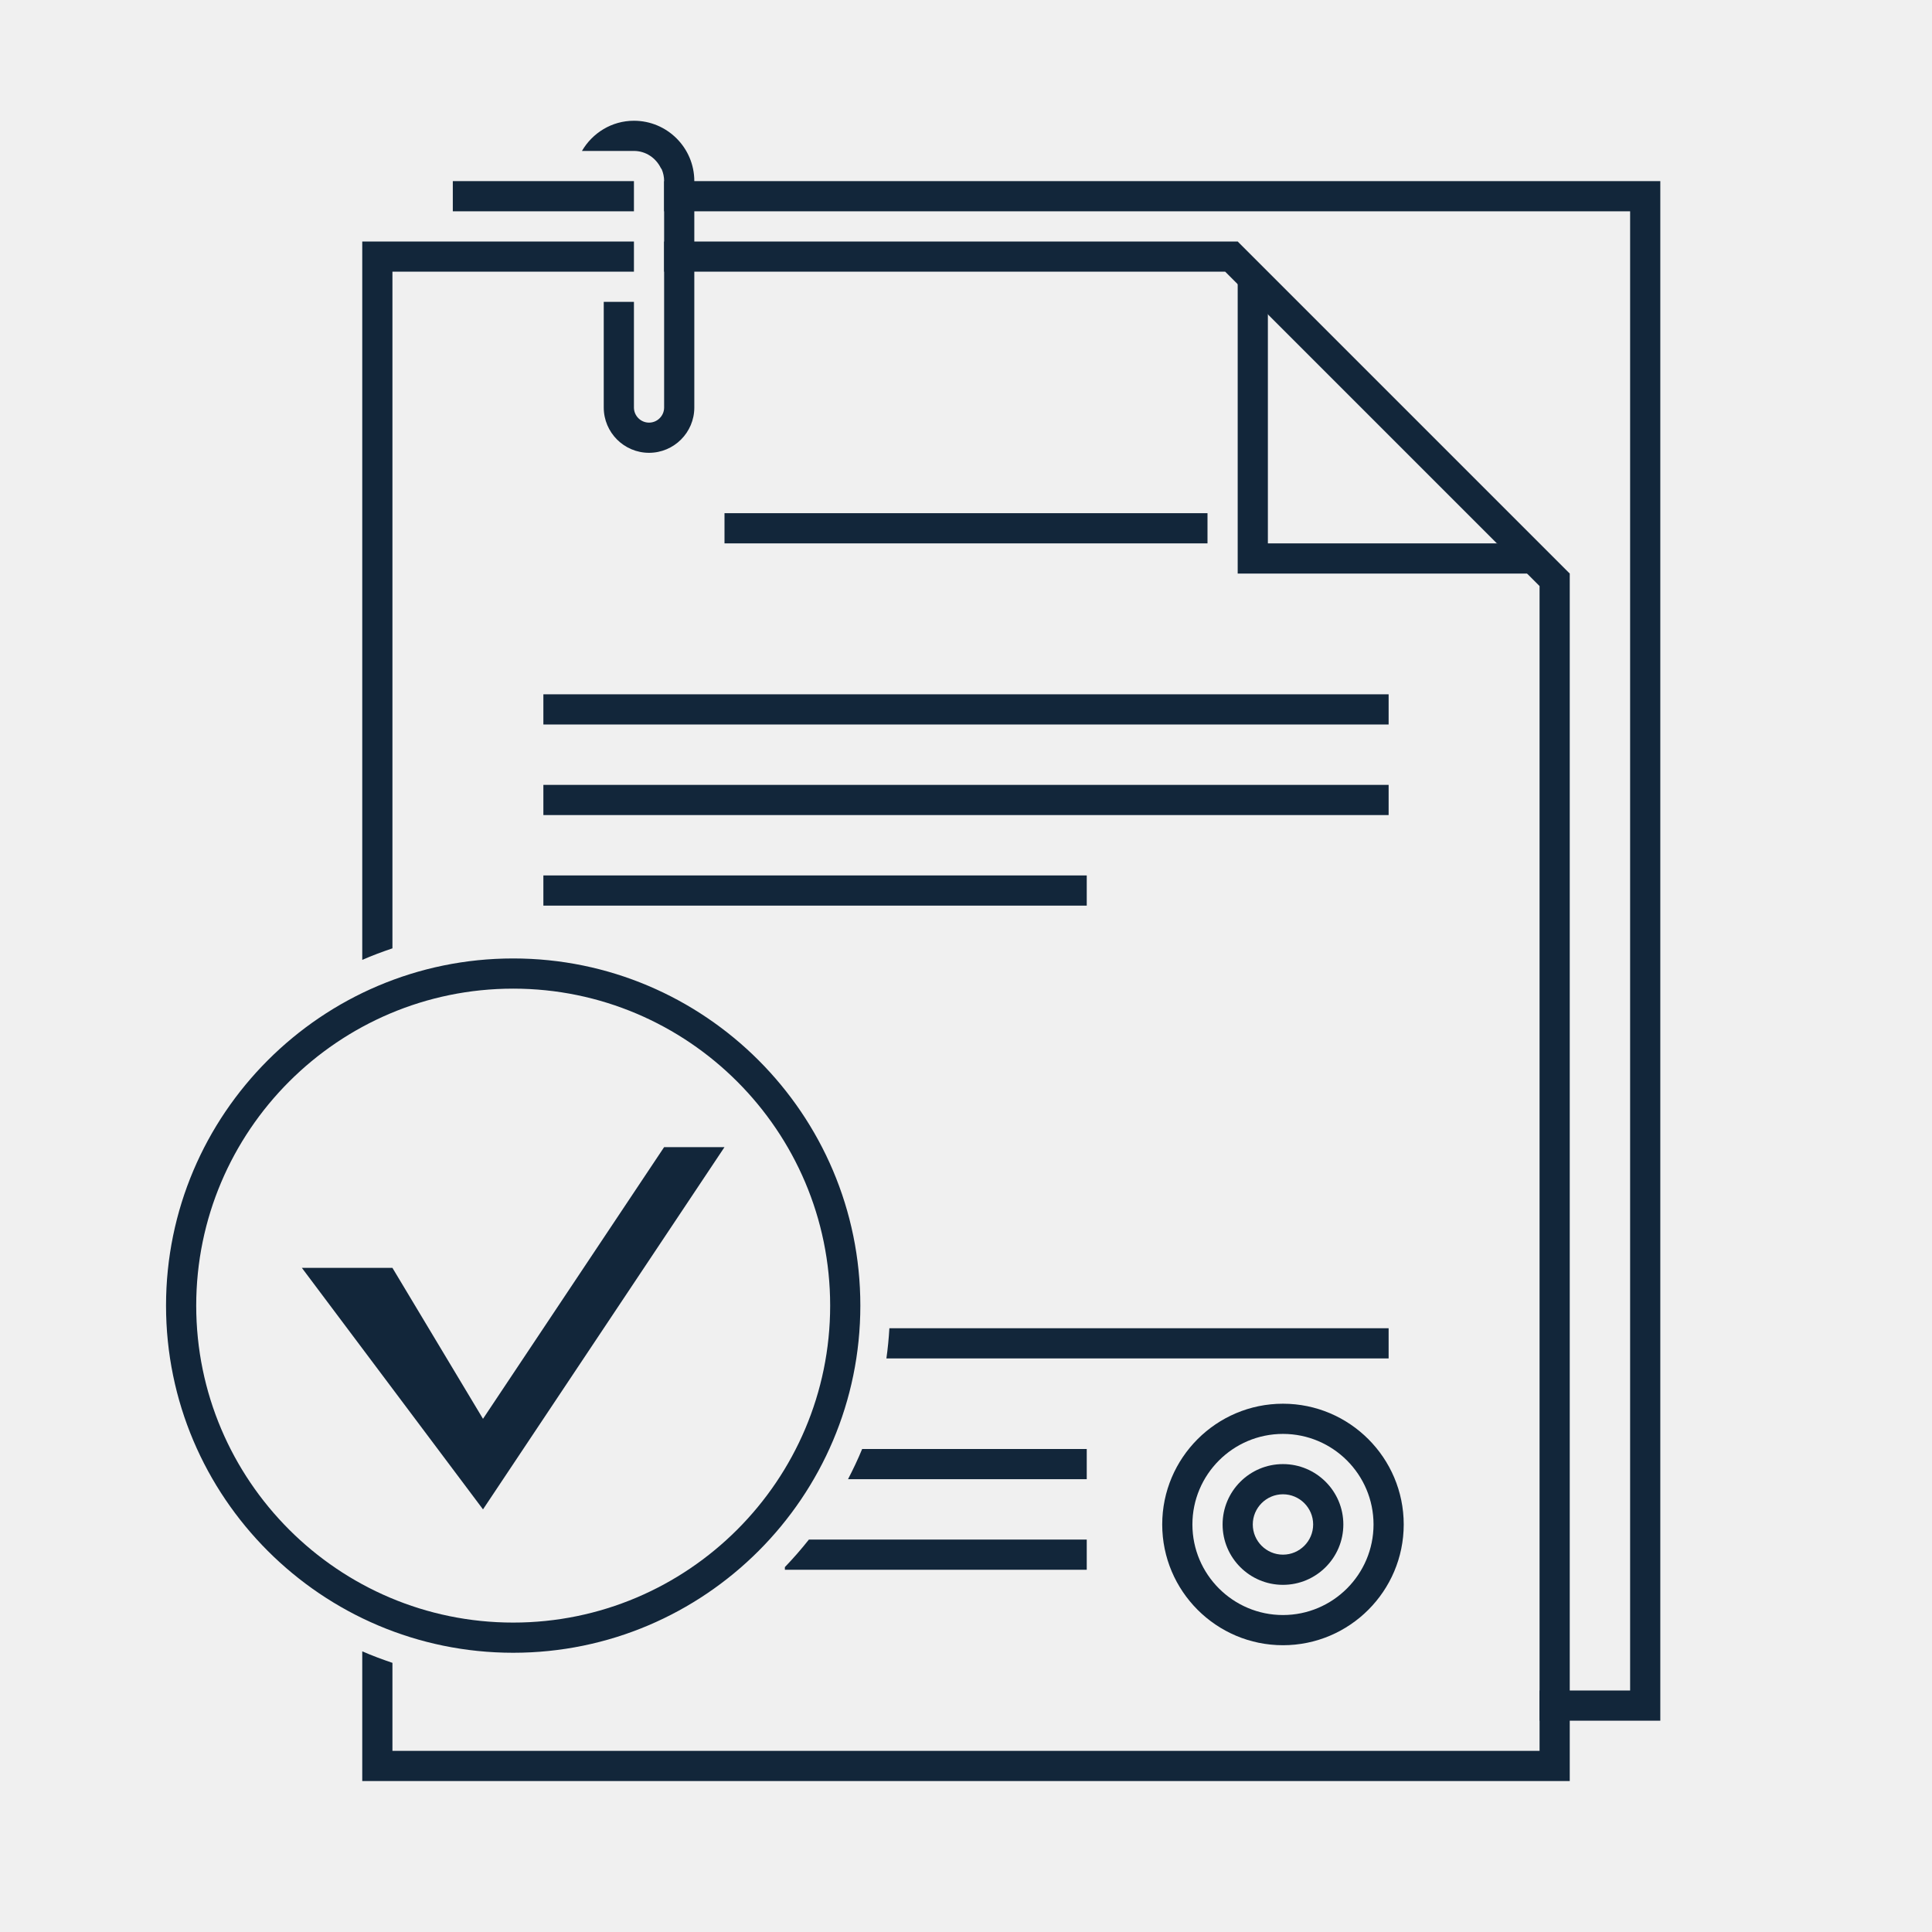
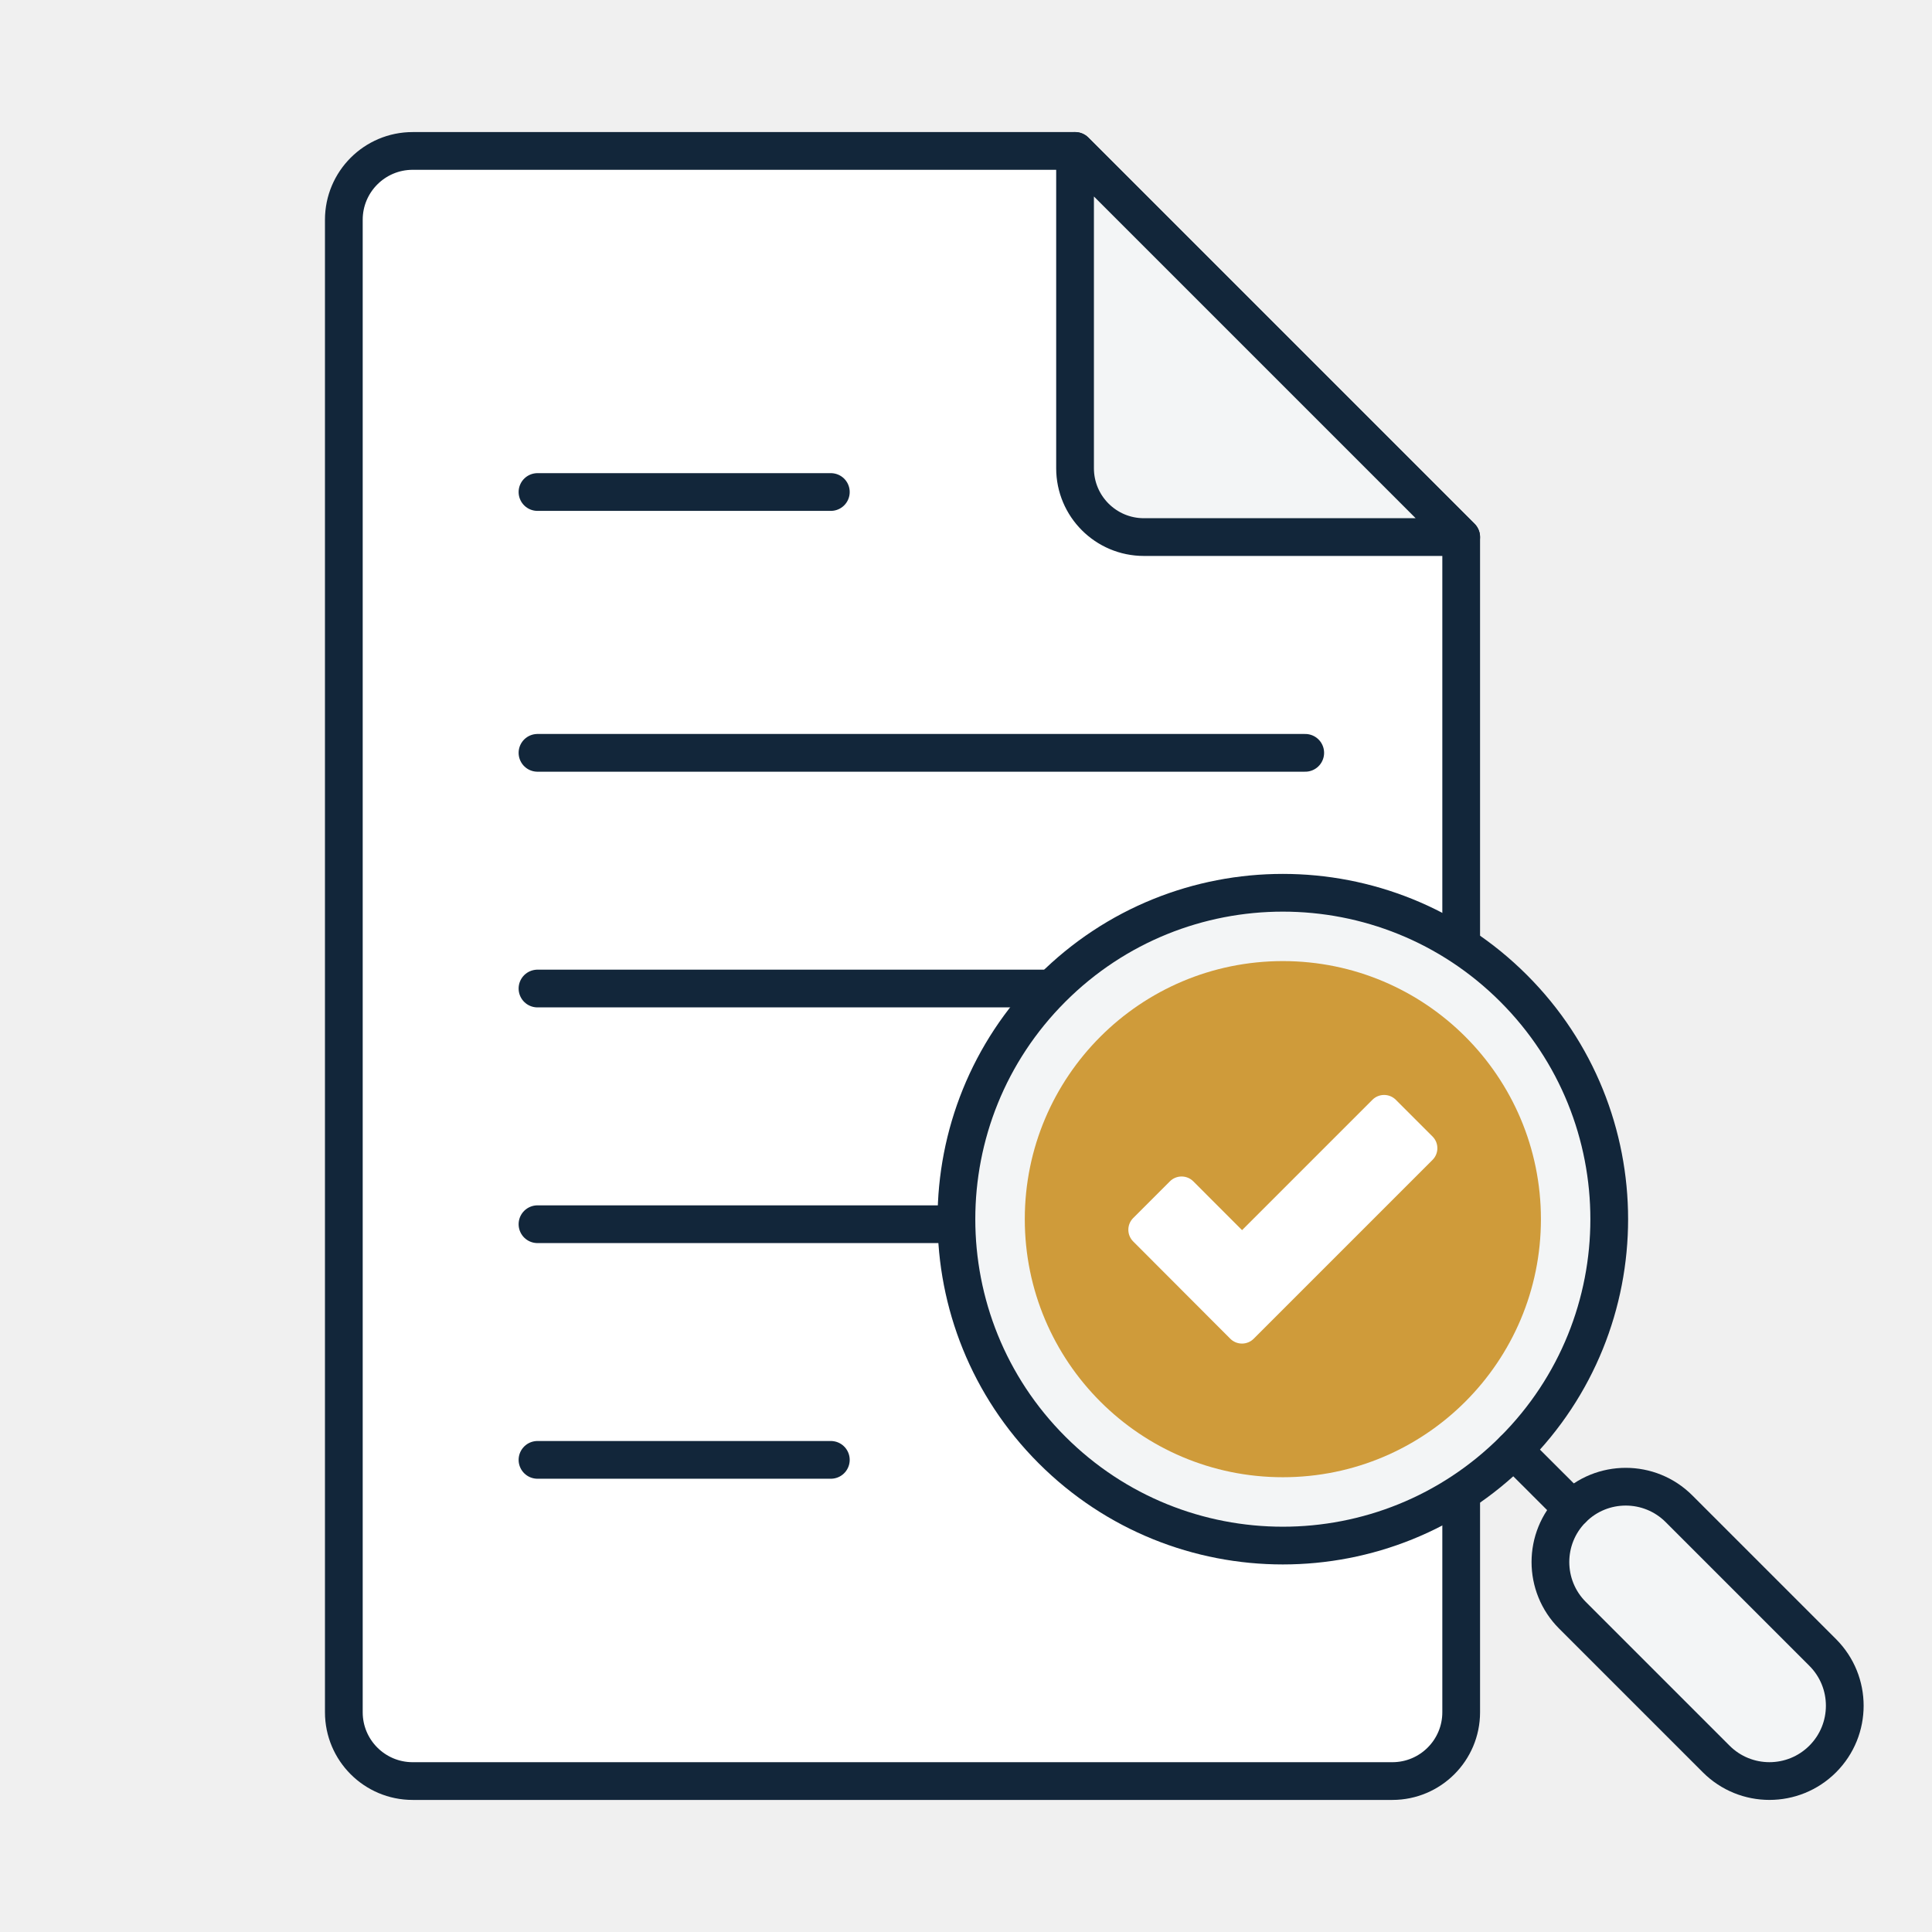
- <svg xmlns="http://www.w3.org/2000/svg" class="service-icon" width="64" height="64" enable-background="new 0 0 64 64" viewBox="0 0 64 64">
-   <rect width="515" height="845" x="-98" y="-261" fill="#3D1A1A" display="none" />
-   <polygon fill="#12263A" points="21 7 21 6 15 6 15 7 16 7" />
-   <polygon fill="#12263A" points="22 6 22 7 54 7 54 56 51 56 51 57 55 57 55 6" />
-   <polygon fill="#12263A" points="49.586 18 42 18 42 10.414 41 8 41 19 52 19" />
-   <path fill="#12263A" d="M13 9h8V8h-9v23.797c.326-.143.661-.267 1-.382V9zM41 8H22v1h18.586L51 19.414V58H13v-2.916c-.339-.115-.674-.239-1-.381V59h40V19L41 8z" />
-   <rect width="16" height="1" x="24" y="17" fill="#12263A" />
-   <rect width="18" height="1" x="18" y="29" fill="#12263A" />
-   <rect width="28" height="1" x="18" y="26" fill="#12263A" />
-   <rect width="28" height="1" x="18" y="23" fill="#12263A" />
-   <path fill="#12263A" d="M46 45v-1H29.462c-.02.337-.052.67-.099 1H46zM26 52h10v-1h-9.204c-.251.317-.516.621-.796.912V52zM36 49v-1h-7.44c-.141.342-.299.674-.468 1H36z" />
-   <g>
-     <path fill="#12263A" d="M21,4c-0.737,0-1.375,0.405-1.722,1H21c0.393,0,0.726,0.233,0.889,0.563    c0.009,0.018,0.025,0.03,0.032,0.047C21.972,5.73,22,5.862,22,6v7.5c0,0.275-0.225,0.5-0.5,0.5S21,13.775,21,13.5V10h-1v3.5    c0,0.827,0.673,1.5,1.5,1.5s1.5-0.673,1.5-1.5V6C23,4.897,22.104,4,21,4z" />
-   </g>
-   <g>
-     <path fill="#12263A" d="M42.5,52.5c-1.103,0-2-0.897-2-2s0.897-2,2-2s2,0.897,2,2S43.603,52.5,42.5,52.5z M42.5,49.5      c-0.551,0-1,0.449-1,1s0.449,1,1,1s1-0.449,1-1S43.051,49.5,42.5,49.5z" />
-   </g>
-   <g>
-     <path fill="#12263A" d="M42.5,54.5c-2.206,0-4-1.794-4-4s1.794-4,4-4s4,1.794,4,4S44.706,54.5,42.5,54.5z M42.5,47.5      c-1.654,0-3,1.346-3,3s1.346,3,3,3s3-1.346,3-3S44.154,47.5,42.5,47.5z" />
-   </g>
-   <g>
-     <path fill="#12263A" d="M17,54.75c-6.341,0-11.5-5.159-11.5-11.5s5.159-11.5,11.5-11.5s11.5,5.159,11.5,11.5       S23.341,54.75,17,54.75z M17,32.75c-5.79,0-10.5,4.71-10.5,10.5s4.71,10.5,10.5,10.5s10.5-4.71,10.5-10.5S22.79,32.75,17,32.75       z" />
-     <polygon fill="#12263A" points="22 38 16 47 13 42 10 42 16 50 24 38" />
-   </g>
+ <svg xmlns="http://www.w3.org/2000/svg" viewBox="0 0 512 512">
+   <path d="M369,472H109.36a18.24,18.24,0,0,1-18.24-18.24V58.24A18.24,18.24,0,0,1,109.36,40H284.9L387.23,142.33V453.76A18.24,18.24,0,0,1,369,472Z" fill="#fff" stroke="#12263a" stroke-linecap="round" stroke-linejoin="round" stroke-width="10" />
+   <path d="M284.9,40v84.09a18.24,18.24,0,0,0,18.24,18.24h84.09Z" fill="#f3f5f6" stroke="#12263a" stroke-linecap="round" stroke-linejoin="round" stroke-width="10" />
+   <line x1="142.44" y1="130.39" x2="220.18" y2="130.39" fill="none" stroke="#12263a" stroke-linecap="round" stroke-linejoin="round" stroke-width="10" />
+   <line x1="142.44" y1="199.51" x2="345.9" y2="199.51" fill="none" stroke="#12263a" stroke-linecap="round" stroke-linejoin="round" stroke-width="10" />
+   <line x1="142.44" y1="261.97" x2="345.9" y2="261.97" fill="none" stroke="#12263a" stroke-linecap="round" stroke-linejoin="round" stroke-width="10" />
+   <line x1="142.44" y1="324.43" x2="345.9" y2="324.43" fill="none" stroke="#12263a" stroke-linecap="round" stroke-linejoin="round" stroke-width="10" />
+   <line x1="142.44" y1="386.88" x2="220.18" y2="386.88" fill="none" stroke="#12263a" stroke-linecap="round" stroke-linejoin="round" stroke-width="10" />
+   <circle cx="339.97" cy="323.09" r="86.5" transform="translate(-128.89 335.03) rotate(-45)" fill="#f3f5f6" stroke="#12263a" stroke-linecap="round" stroke-linejoin="round" stroke-width="10" />
+   <circle cx="339.97" cy="323.09" r="68.39" fill="#cf9b3a" />
+   <path d="M326,354.74,300.31,329a4.39,4.39,0,0,1,0-6.21l9.72-9.72a4.39,4.39,0,0,1,6.21,0L329.16,326l34.54-34.54a4.39,4.39,0,0,1,6.21,0l9.72,9.72a4.39,4.39,0,0,1,0,6.21l-47.37,47.37A4.39,4.39,0,0,1,326,354.74Z" fill="#fff" />
+   <rect x="429.92" y="386.11" width="39.92" height="93.78" rx="19.96" ry="19.96" transform="translate(-174.41 444.93) rotate(-45)" fill="#f3f5f6" stroke="#12263a" stroke-linecap="round" stroke-linejoin="round" stroke-width="10" />
+   <line x1="401.13" y1="384.26" x2="416.72" y2="399.84" fill="#f3f5f6" stroke="#12263a" stroke-linecap="round" stroke-linejoin="round" stroke-width="10" />
</svg>
